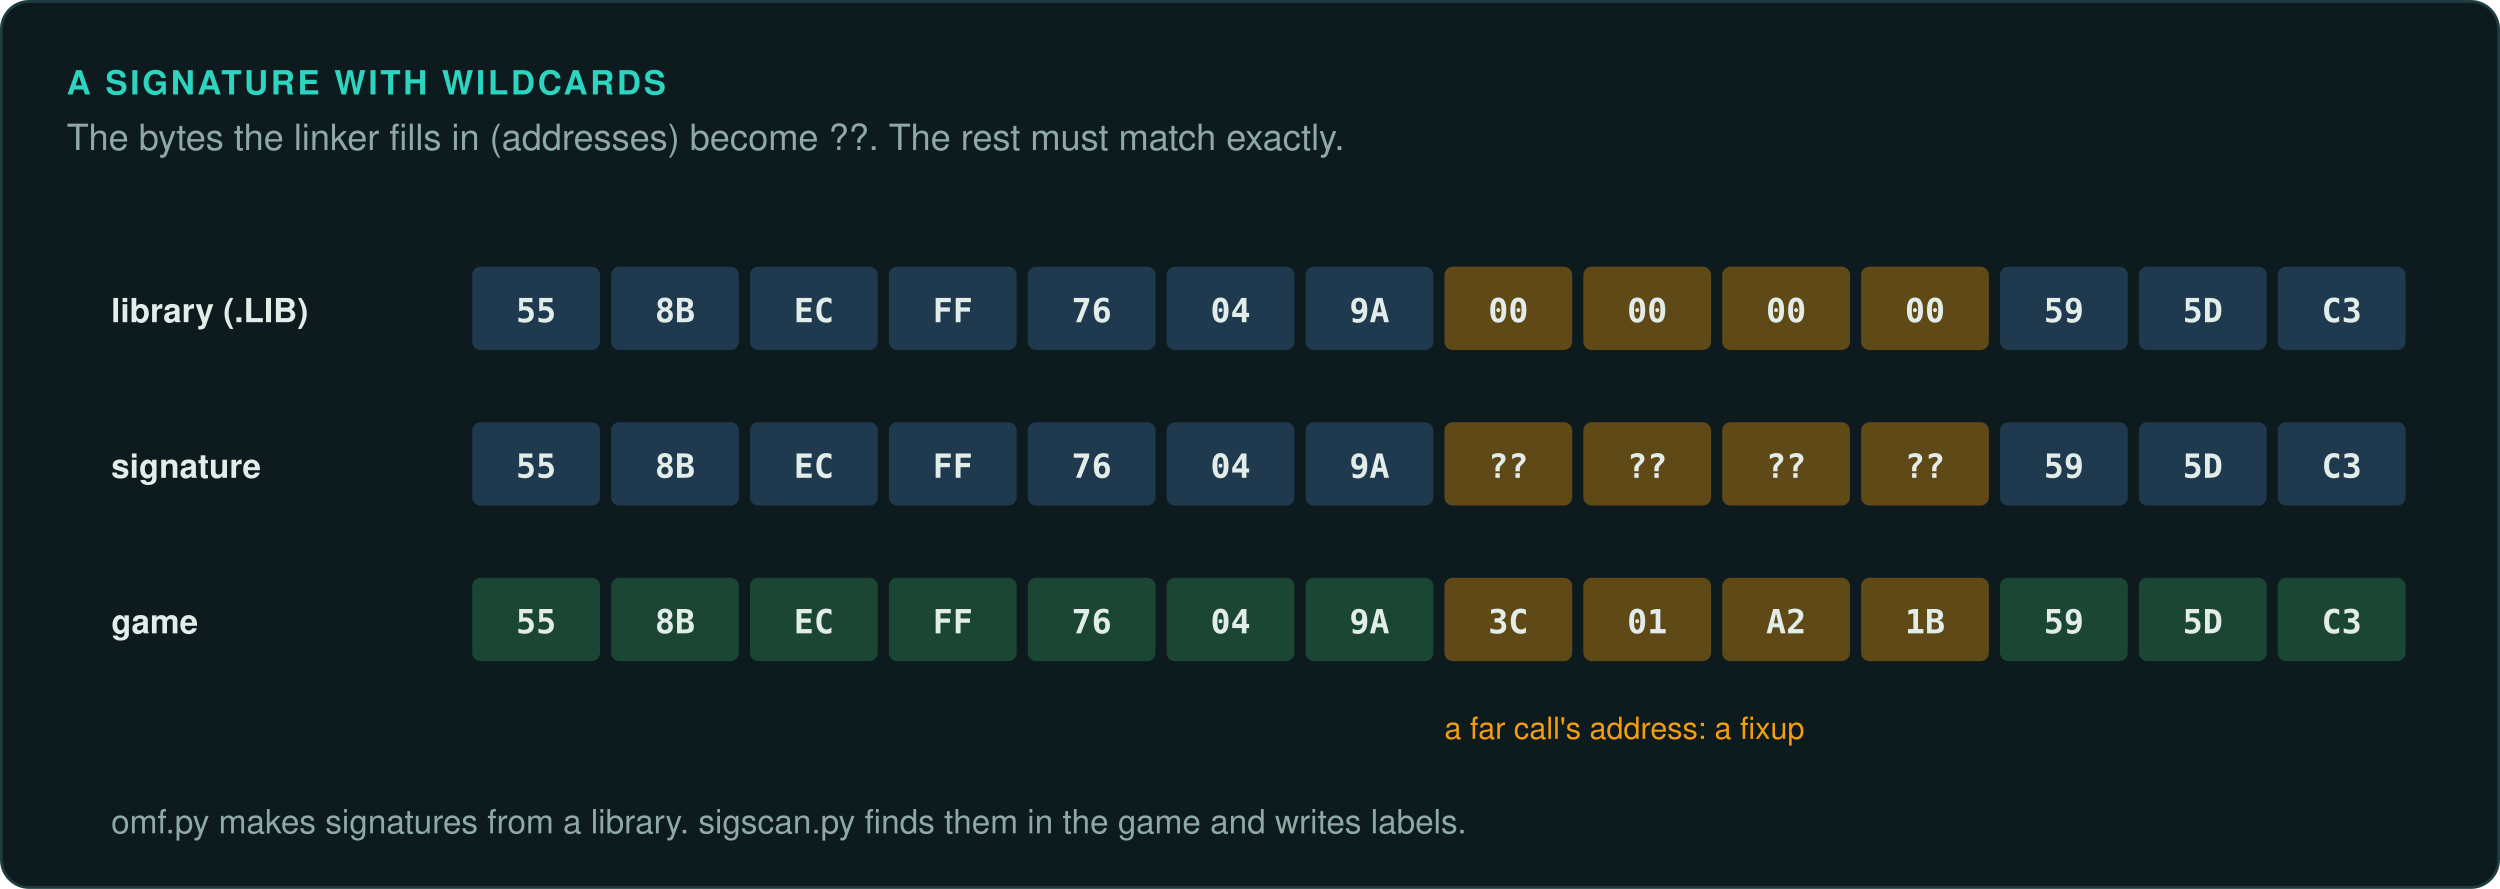
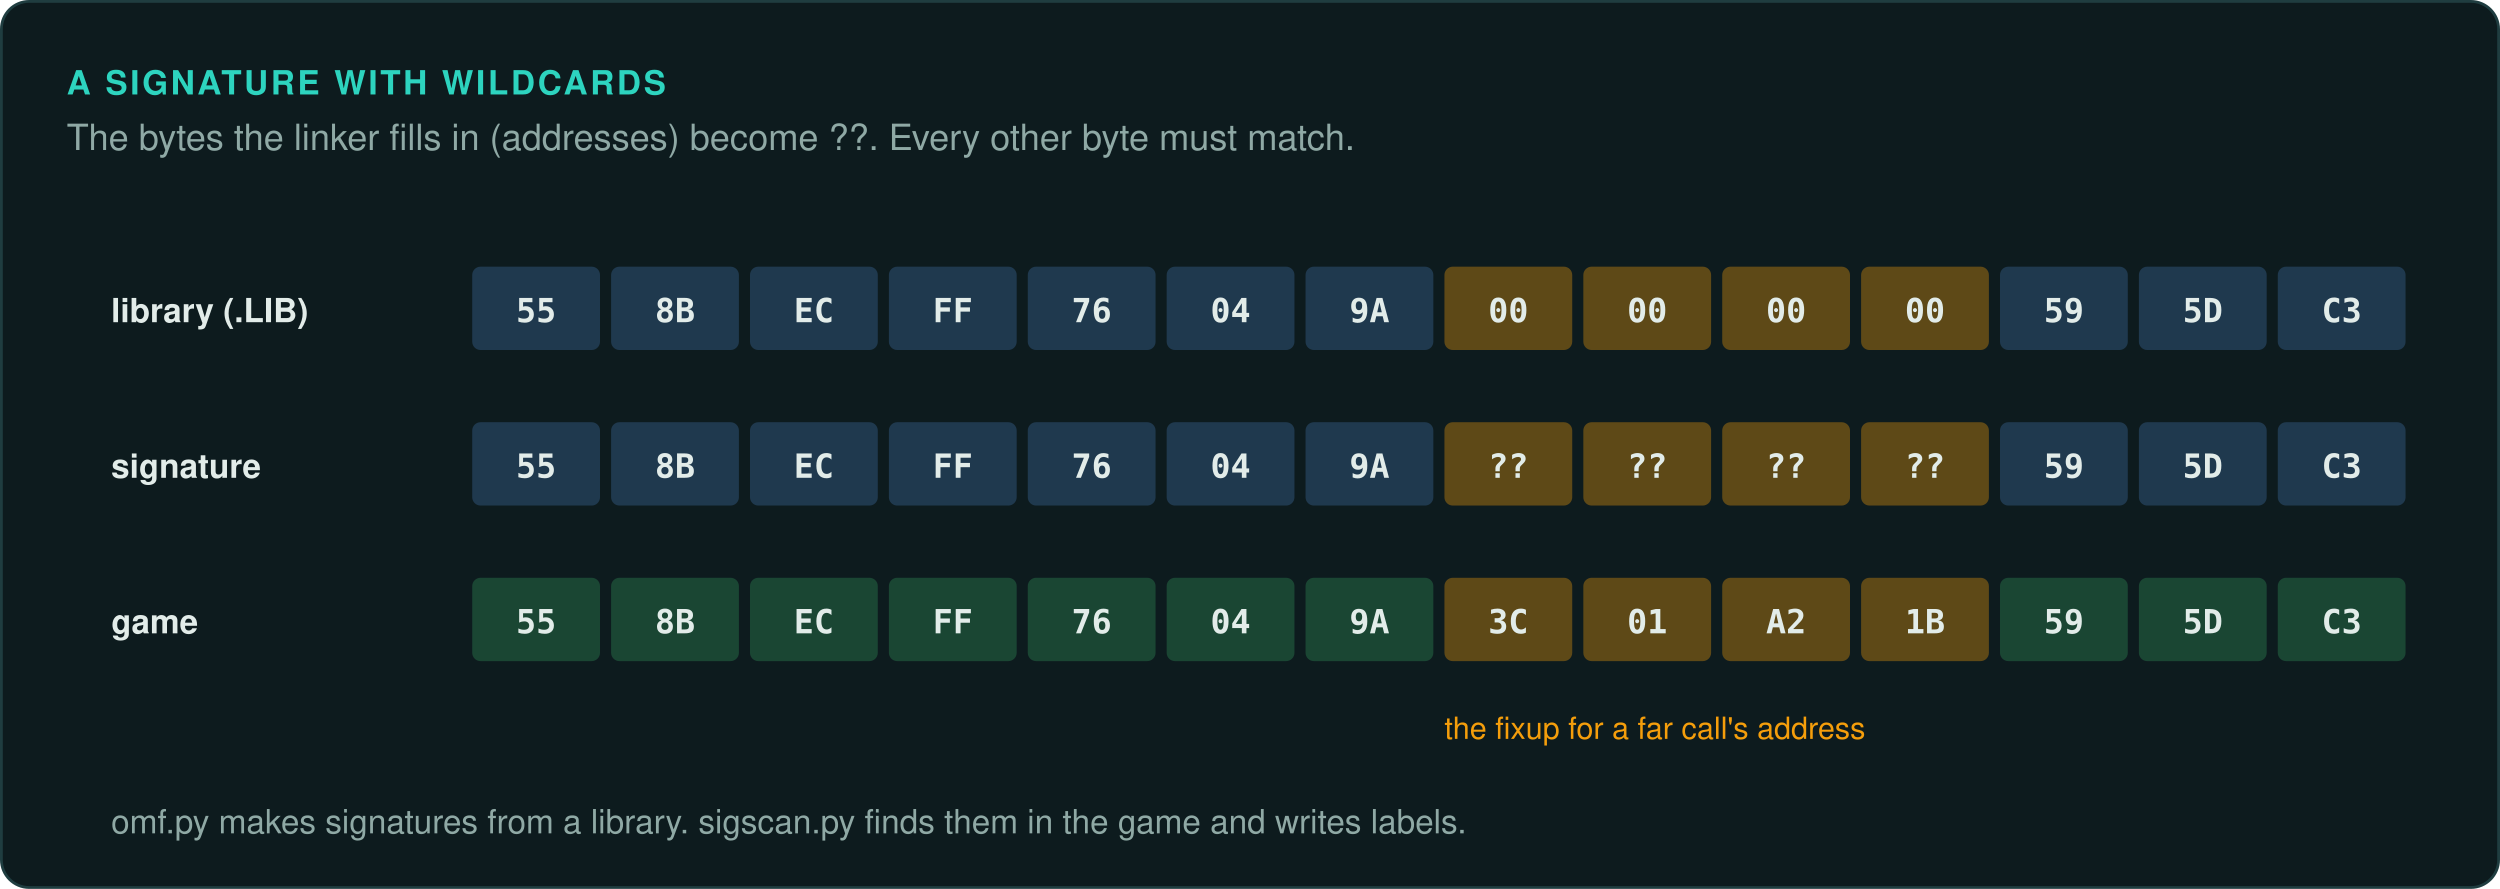
<svg xmlns="http://www.w3.org/2000/svg" width="900" height="320" viewBox="0 0 900 320" role="img" aria-label="A library function turned into a byte signature, with the bytes the linker changes as wildcards, and the signature found in a game">
  <rect x="0.5" y="0.5" width="899" height="319" rx="10" fill="#0d1b1e" stroke="#1f3d40" />
  <defs>
    <marker id="arrow" viewBox="0 0 8 8" refX="7" refY="4" markerWidth="7" markerHeight="7" orient="auto">
      <path d="M0 0L8 4L0 8z" fill="#8fa9a5" />
    </marker>
  </defs>
  <text x="24.0" y="34.0" font-family="ui-sans-serif, -apple-system, 'Segoe UI', Helvetica, Arial, sans-serif" font-size="12" font-weight="600" fill="#2dd4bf" text-anchor="start" letter-spacing="0.08em">A SIGNATURE WITH WILDCARDS</text>
-   <text x="24.0" y="54.0" font-family="ui-sans-serif, -apple-system, 'Segoe UI', Helvetica, Arial, sans-serif" font-size="13" font-weight="400" fill="#8fa9a5" text-anchor="start">The bytes the linker fills in (addresses) become ??. The rest must match exactly.</text>
+   <text x="24.0" y="54.0" font-family="ui-sans-serif, -apple-system, 'Segoe UI', Helvetica, Arial, sans-serif" font-size="13" font-weight="400" fill="#8fa9a5" text-anchor="start">The bytes the linker fills in (addresses) become ??. Every other byte must match.</text>
  <text x="40.0" y="116.0" font-family="ui-sans-serif, -apple-system, 'Segoe UI', Helvetica, Arial, sans-serif" font-size="12" font-weight="600" fill="#e2ece9" text-anchor="start">library (.LIB)</text>
  <rect x="170.0" y="96.0" width="46.0" height="30.0" rx="3" fill="#60a5fa" stroke="none" fill-opacity="0.22" />
  <text x="193.0" y="116.0" font-family="ui-monospace, SFMono-Regular, Menlo, Consolas, monospace" font-size="12" font-weight="600" fill="#e2ece9" text-anchor="middle">55</text>
  <rect x="220.0" y="96.0" width="46.0" height="30.0" rx="3" fill="#60a5fa" stroke="none" fill-opacity="0.22" />
  <text x="243.0" y="116.0" font-family="ui-monospace, SFMono-Regular, Menlo, Consolas, monospace" font-size="12" font-weight="600" fill="#e2ece9" text-anchor="middle">8B</text>
  <rect x="270.0" y="96.0" width="46.0" height="30.0" rx="3" fill="#60a5fa" stroke="none" fill-opacity="0.22" />
  <text x="293.0" y="116.0" font-family="ui-monospace, SFMono-Regular, Menlo, Consolas, monospace" font-size="12" font-weight="600" fill="#e2ece9" text-anchor="middle">EC</text>
  <rect x="320.0" y="96.0" width="46.0" height="30.0" rx="3" fill="#60a5fa" stroke="none" fill-opacity="0.22" />
  <text x="343.0" y="116.0" font-family="ui-monospace, SFMono-Regular, Menlo, Consolas, monospace" font-size="12" font-weight="600" fill="#e2ece9" text-anchor="middle">FF</text>
  <rect x="370.0" y="96.0" width="46.0" height="30.0" rx="3" fill="#60a5fa" stroke="none" fill-opacity="0.22" />
  <text x="393.0" y="116.0" font-family="ui-monospace, SFMono-Regular, Menlo, Consolas, monospace" font-size="12" font-weight="600" fill="#e2ece9" text-anchor="middle">76</text>
  <rect x="420.0" y="96.0" width="46.0" height="30.0" rx="3" fill="#60a5fa" stroke="none" fill-opacity="0.22" />
  <text x="443.0" y="116.0" font-family="ui-monospace, SFMono-Regular, Menlo, Consolas, monospace" font-size="12" font-weight="600" fill="#e2ece9" text-anchor="middle">04</text>
  <rect x="470.0" y="96.0" width="46.0" height="30.0" rx="3" fill="#60a5fa" stroke="none" fill-opacity="0.22" />
  <text x="493.0" y="116.0" font-family="ui-monospace, SFMono-Regular, Menlo, Consolas, monospace" font-size="12" font-weight="600" fill="#e2ece9" text-anchor="middle">9A</text>
  <rect x="520.0" y="96.0" width="46.0" height="30.0" rx="3" fill="#f59e0b" stroke="none" fill-opacity="0.35" />
  <text x="543.0" y="116.0" font-family="ui-monospace, SFMono-Regular, Menlo, Consolas, monospace" font-size="12" font-weight="600" fill="#e2ece9" text-anchor="middle">00</text>
  <rect x="570.0" y="96.0" width="46.0" height="30.0" rx="3" fill="#f59e0b" stroke="none" fill-opacity="0.35" />
  <text x="593.0" y="116.0" font-family="ui-monospace, SFMono-Regular, Menlo, Consolas, monospace" font-size="12" font-weight="600" fill="#e2ece9" text-anchor="middle">00</text>
  <rect x="620.0" y="96.0" width="46.0" height="30.0" rx="3" fill="#f59e0b" stroke="none" fill-opacity="0.35" />
  <text x="643.0" y="116.0" font-family="ui-monospace, SFMono-Regular, Menlo, Consolas, monospace" font-size="12" font-weight="600" fill="#e2ece9" text-anchor="middle">00</text>
  <rect x="670.0" y="96.0" width="46.0" height="30.0" rx="3" fill="#f59e0b" stroke="none" fill-opacity="0.35" />
  <text x="693.0" y="116.0" font-family="ui-monospace, SFMono-Regular, Menlo, Consolas, monospace" font-size="12" font-weight="600" fill="#e2ece9" text-anchor="middle">00</text>
  <rect x="720.0" y="96.0" width="46.0" height="30.0" rx="3" fill="#60a5fa" stroke="none" fill-opacity="0.22" />
  <text x="743.0" y="116.0" font-family="ui-monospace, SFMono-Regular, Menlo, Consolas, monospace" font-size="12" font-weight="600" fill="#e2ece9" text-anchor="middle">59</text>
  <rect x="770.0" y="96.0" width="46.0" height="30.0" rx="3" fill="#60a5fa" stroke="none" fill-opacity="0.22" />
  <text x="793.0" y="116.0" font-family="ui-monospace, SFMono-Regular, Menlo, Consolas, monospace" font-size="12" font-weight="600" fill="#e2ece9" text-anchor="middle">5D</text>
  <rect x="820.0" y="96.0" width="46.0" height="30.0" rx="3" fill="#60a5fa" stroke="none" fill-opacity="0.22" />
  <text x="843.0" y="116.0" font-family="ui-monospace, SFMono-Regular, Menlo, Consolas, monospace" font-size="12" font-weight="600" fill="#e2ece9" text-anchor="middle">C3</text>
  <text x="40.0" y="172.0" font-family="ui-sans-serif, -apple-system, 'Segoe UI', Helvetica, Arial, sans-serif" font-size="12" font-weight="600" fill="#e2ece9" text-anchor="start">signature</text>
  <rect x="170.0" y="152.0" width="46.0" height="30.0" rx="3" fill="#60a5fa" stroke="none" fill-opacity="0.22" />
  <text x="193.0" y="172.0" font-family="ui-monospace, SFMono-Regular, Menlo, Consolas, monospace" font-size="12" font-weight="600" fill="#e2ece9" text-anchor="middle">55</text>
  <rect x="220.0" y="152.0" width="46.0" height="30.0" rx="3" fill="#60a5fa" stroke="none" fill-opacity="0.22" />
  <text x="243.0" y="172.0" font-family="ui-monospace, SFMono-Regular, Menlo, Consolas, monospace" font-size="12" font-weight="600" fill="#e2ece9" text-anchor="middle">8B</text>
  <rect x="270.0" y="152.0" width="46.0" height="30.0" rx="3" fill="#60a5fa" stroke="none" fill-opacity="0.22" />
  <text x="293.0" y="172.0" font-family="ui-monospace, SFMono-Regular, Menlo, Consolas, monospace" font-size="12" font-weight="600" fill="#e2ece9" text-anchor="middle">EC</text>
  <rect x="320.0" y="152.0" width="46.0" height="30.0" rx="3" fill="#60a5fa" stroke="none" fill-opacity="0.22" />
  <text x="343.0" y="172.0" font-family="ui-monospace, SFMono-Regular, Menlo, Consolas, monospace" font-size="12" font-weight="600" fill="#e2ece9" text-anchor="middle">FF</text>
  <rect x="370.0" y="152.0" width="46.0" height="30.0" rx="3" fill="#60a5fa" stroke="none" fill-opacity="0.22" />
  <text x="393.0" y="172.0" font-family="ui-monospace, SFMono-Regular, Menlo, Consolas, monospace" font-size="12" font-weight="600" fill="#e2ece9" text-anchor="middle">76</text>
  <rect x="420.0" y="152.0" width="46.0" height="30.0" rx="3" fill="#60a5fa" stroke="none" fill-opacity="0.22" />
  <text x="443.0" y="172.0" font-family="ui-monospace, SFMono-Regular, Menlo, Consolas, monospace" font-size="12" font-weight="600" fill="#e2ece9" text-anchor="middle">04</text>
  <rect x="470.0" y="152.0" width="46.0" height="30.0" rx="3" fill="#60a5fa" stroke="none" fill-opacity="0.22" />
  <text x="493.0" y="172.0" font-family="ui-monospace, SFMono-Regular, Menlo, Consolas, monospace" font-size="12" font-weight="600" fill="#e2ece9" text-anchor="middle">9A</text>
  <rect x="520.0" y="152.0" width="46.0" height="30.0" rx="3" fill="#f59e0b" stroke="none" fill-opacity="0.35" />
  <text x="543.0" y="172.0" font-family="ui-monospace, SFMono-Regular, Menlo, Consolas, monospace" font-size="12" font-weight="600" fill="#e2ece9" text-anchor="middle">??</text>
  <rect x="570.0" y="152.0" width="46.0" height="30.0" rx="3" fill="#f59e0b" stroke="none" fill-opacity="0.35" />
  <text x="593.0" y="172.0" font-family="ui-monospace, SFMono-Regular, Menlo, Consolas, monospace" font-size="12" font-weight="600" fill="#e2ece9" text-anchor="middle">??</text>
  <rect x="620.0" y="152.0" width="46.0" height="30.0" rx="3" fill="#f59e0b" stroke="none" fill-opacity="0.35" />
  <text x="643.0" y="172.0" font-family="ui-monospace, SFMono-Regular, Menlo, Consolas, monospace" font-size="12" font-weight="600" fill="#e2ece9" text-anchor="middle">??</text>
  <rect x="670.0" y="152.0" width="46.0" height="30.0" rx="3" fill="#f59e0b" stroke="none" fill-opacity="0.35" />
  <text x="693.0" y="172.0" font-family="ui-monospace, SFMono-Regular, Menlo, Consolas, monospace" font-size="12" font-weight="600" fill="#e2ece9" text-anchor="middle">??</text>
  <rect x="720.0" y="152.0" width="46.0" height="30.0" rx="3" fill="#60a5fa" stroke="none" fill-opacity="0.22" />
  <text x="743.0" y="172.0" font-family="ui-monospace, SFMono-Regular, Menlo, Consolas, monospace" font-size="12" font-weight="600" fill="#e2ece9" text-anchor="middle">59</text>
  <rect x="770.0" y="152.0" width="46.0" height="30.0" rx="3" fill="#60a5fa" stroke="none" fill-opacity="0.22" />
  <text x="793.0" y="172.0" font-family="ui-monospace, SFMono-Regular, Menlo, Consolas, monospace" font-size="12" font-weight="600" fill="#e2ece9" text-anchor="middle">5D</text>
  <rect x="820.0" y="152.0" width="46.0" height="30.0" rx="3" fill="#60a5fa" stroke="none" fill-opacity="0.22" />
  <text x="843.0" y="172.0" font-family="ui-monospace, SFMono-Regular, Menlo, Consolas, monospace" font-size="12" font-weight="600" fill="#e2ece9" text-anchor="middle">C3</text>
  <text x="40.0" y="228.0" font-family="ui-sans-serif, -apple-system, 'Segoe UI', Helvetica, Arial, sans-serif" font-size="12" font-weight="600" fill="#e2ece9" text-anchor="start">game</text>
  <rect x="170.0" y="208.0" width="46.0" height="30.0" rx="3" fill="#4ade80" stroke="none" fill-opacity="0.22" />
  <text x="193.0" y="228.0" font-family="ui-monospace, SFMono-Regular, Menlo, Consolas, monospace" font-size="12" font-weight="600" fill="#e2ece9" text-anchor="middle">55</text>
  <rect x="220.0" y="208.0" width="46.0" height="30.0" rx="3" fill="#4ade80" stroke="none" fill-opacity="0.22" />
  <text x="243.0" y="228.0" font-family="ui-monospace, SFMono-Regular, Menlo, Consolas, monospace" font-size="12" font-weight="600" fill="#e2ece9" text-anchor="middle">8B</text>
  <rect x="270.0" y="208.0" width="46.0" height="30.0" rx="3" fill="#4ade80" stroke="none" fill-opacity="0.22" />
  <text x="293.0" y="228.0" font-family="ui-monospace, SFMono-Regular, Menlo, Consolas, monospace" font-size="12" font-weight="600" fill="#e2ece9" text-anchor="middle">EC</text>
  <rect x="320.0" y="208.0" width="46.0" height="30.0" rx="3" fill="#4ade80" stroke="none" fill-opacity="0.22" />
  <text x="343.0" y="228.0" font-family="ui-monospace, SFMono-Regular, Menlo, Consolas, monospace" font-size="12" font-weight="600" fill="#e2ece9" text-anchor="middle">FF</text>
  <rect x="370.0" y="208.0" width="46.0" height="30.0" rx="3" fill="#4ade80" stroke="none" fill-opacity="0.22" />
  <text x="393.0" y="228.0" font-family="ui-monospace, SFMono-Regular, Menlo, Consolas, monospace" font-size="12" font-weight="600" fill="#e2ece9" text-anchor="middle">76</text>
  <rect x="420.0" y="208.0" width="46.0" height="30.0" rx="3" fill="#4ade80" stroke="none" fill-opacity="0.22" />
  <text x="443.0" y="228.0" font-family="ui-monospace, SFMono-Regular, Menlo, Consolas, monospace" font-size="12" font-weight="600" fill="#e2ece9" text-anchor="middle">04</text>
  <rect x="470.0" y="208.0" width="46.0" height="30.0" rx="3" fill="#4ade80" stroke="none" fill-opacity="0.22" />
  <text x="493.0" y="228.0" font-family="ui-monospace, SFMono-Regular, Menlo, Consolas, monospace" font-size="12" font-weight="600" fill="#e2ece9" text-anchor="middle">9A</text>
  <rect x="520.0" y="208.0" width="46.0" height="30.0" rx="3" fill="#f59e0b" stroke="none" fill-opacity="0.35" />
  <text x="543.0" y="228.0" font-family="ui-monospace, SFMono-Regular, Menlo, Consolas, monospace" font-size="12" font-weight="600" fill="#e2ece9" text-anchor="middle">3C</text>
  <rect x="570.0" y="208.0" width="46.0" height="30.0" rx="3" fill="#f59e0b" stroke="none" fill-opacity="0.35" />
  <text x="593.0" y="228.0" font-family="ui-monospace, SFMono-Regular, Menlo, Consolas, monospace" font-size="12" font-weight="600" fill="#e2ece9" text-anchor="middle">01</text>
  <rect x="620.0" y="208.0" width="46.0" height="30.0" rx="3" fill="#f59e0b" stroke="none" fill-opacity="0.35" />
  <text x="643.0" y="228.0" font-family="ui-monospace, SFMono-Regular, Menlo, Consolas, monospace" font-size="12" font-weight="600" fill="#e2ece9" text-anchor="middle">A2</text>
  <rect x="670.0" y="208.0" width="46.0" height="30.0" rx="3" fill="#f59e0b" stroke="none" fill-opacity="0.35" />
  <text x="693.0" y="228.0" font-family="ui-monospace, SFMono-Regular, Menlo, Consolas, monospace" font-size="12" font-weight="600" fill="#e2ece9" text-anchor="middle">1B</text>
  <rect x="720.0" y="208.0" width="46.0" height="30.0" rx="3" fill="#4ade80" stroke="none" fill-opacity="0.22" />
  <text x="743.0" y="228.0" font-family="ui-monospace, SFMono-Regular, Menlo, Consolas, monospace" font-size="12" font-weight="600" fill="#e2ece9" text-anchor="middle">59</text>
  <rect x="770.0" y="208.0" width="46.0" height="30.0" rx="3" fill="#4ade80" stroke="none" fill-opacity="0.22" />
  <text x="793.0" y="228.0" font-family="ui-monospace, SFMono-Regular, Menlo, Consolas, monospace" font-size="12" font-weight="600" fill="#e2ece9" text-anchor="middle">5D</text>
  <rect x="820.0" y="208.0" width="46.0" height="30.0" rx="3" fill="#4ade80" stroke="none" fill-opacity="0.22" />
  <text x="843.0" y="228.0" font-family="ui-monospace, SFMono-Regular, Menlo, Consolas, monospace" font-size="12" font-weight="600" fill="#e2ece9" text-anchor="middle">C3</text>
-   <text x="520.0" y="266.0" font-family="ui-sans-serif, -apple-system, 'Segoe UI', Helvetica, Arial, sans-serif" font-size="11" font-weight="400" fill="#f59e0b" text-anchor="start">a far call's address: a fixup</text>
+   <text x="520.0" y="266.0" font-family="ui-sans-serif, -apple-system, 'Segoe UI', Helvetica, Arial, sans-serif" font-size="11" font-weight="400" fill="#f59e0b" text-anchor="start">the fixup for a far call's address</text>
  <text x="40.0" y="300.0" font-family="ui-sans-serif, -apple-system, 'Segoe UI', Helvetica, Arial, sans-serif" font-size="12" font-weight="400" fill="#8fa9a5" text-anchor="start">omf.py makes signatures from a library. sigscan.py finds them in the game and writes labels.</text>
</svg>
